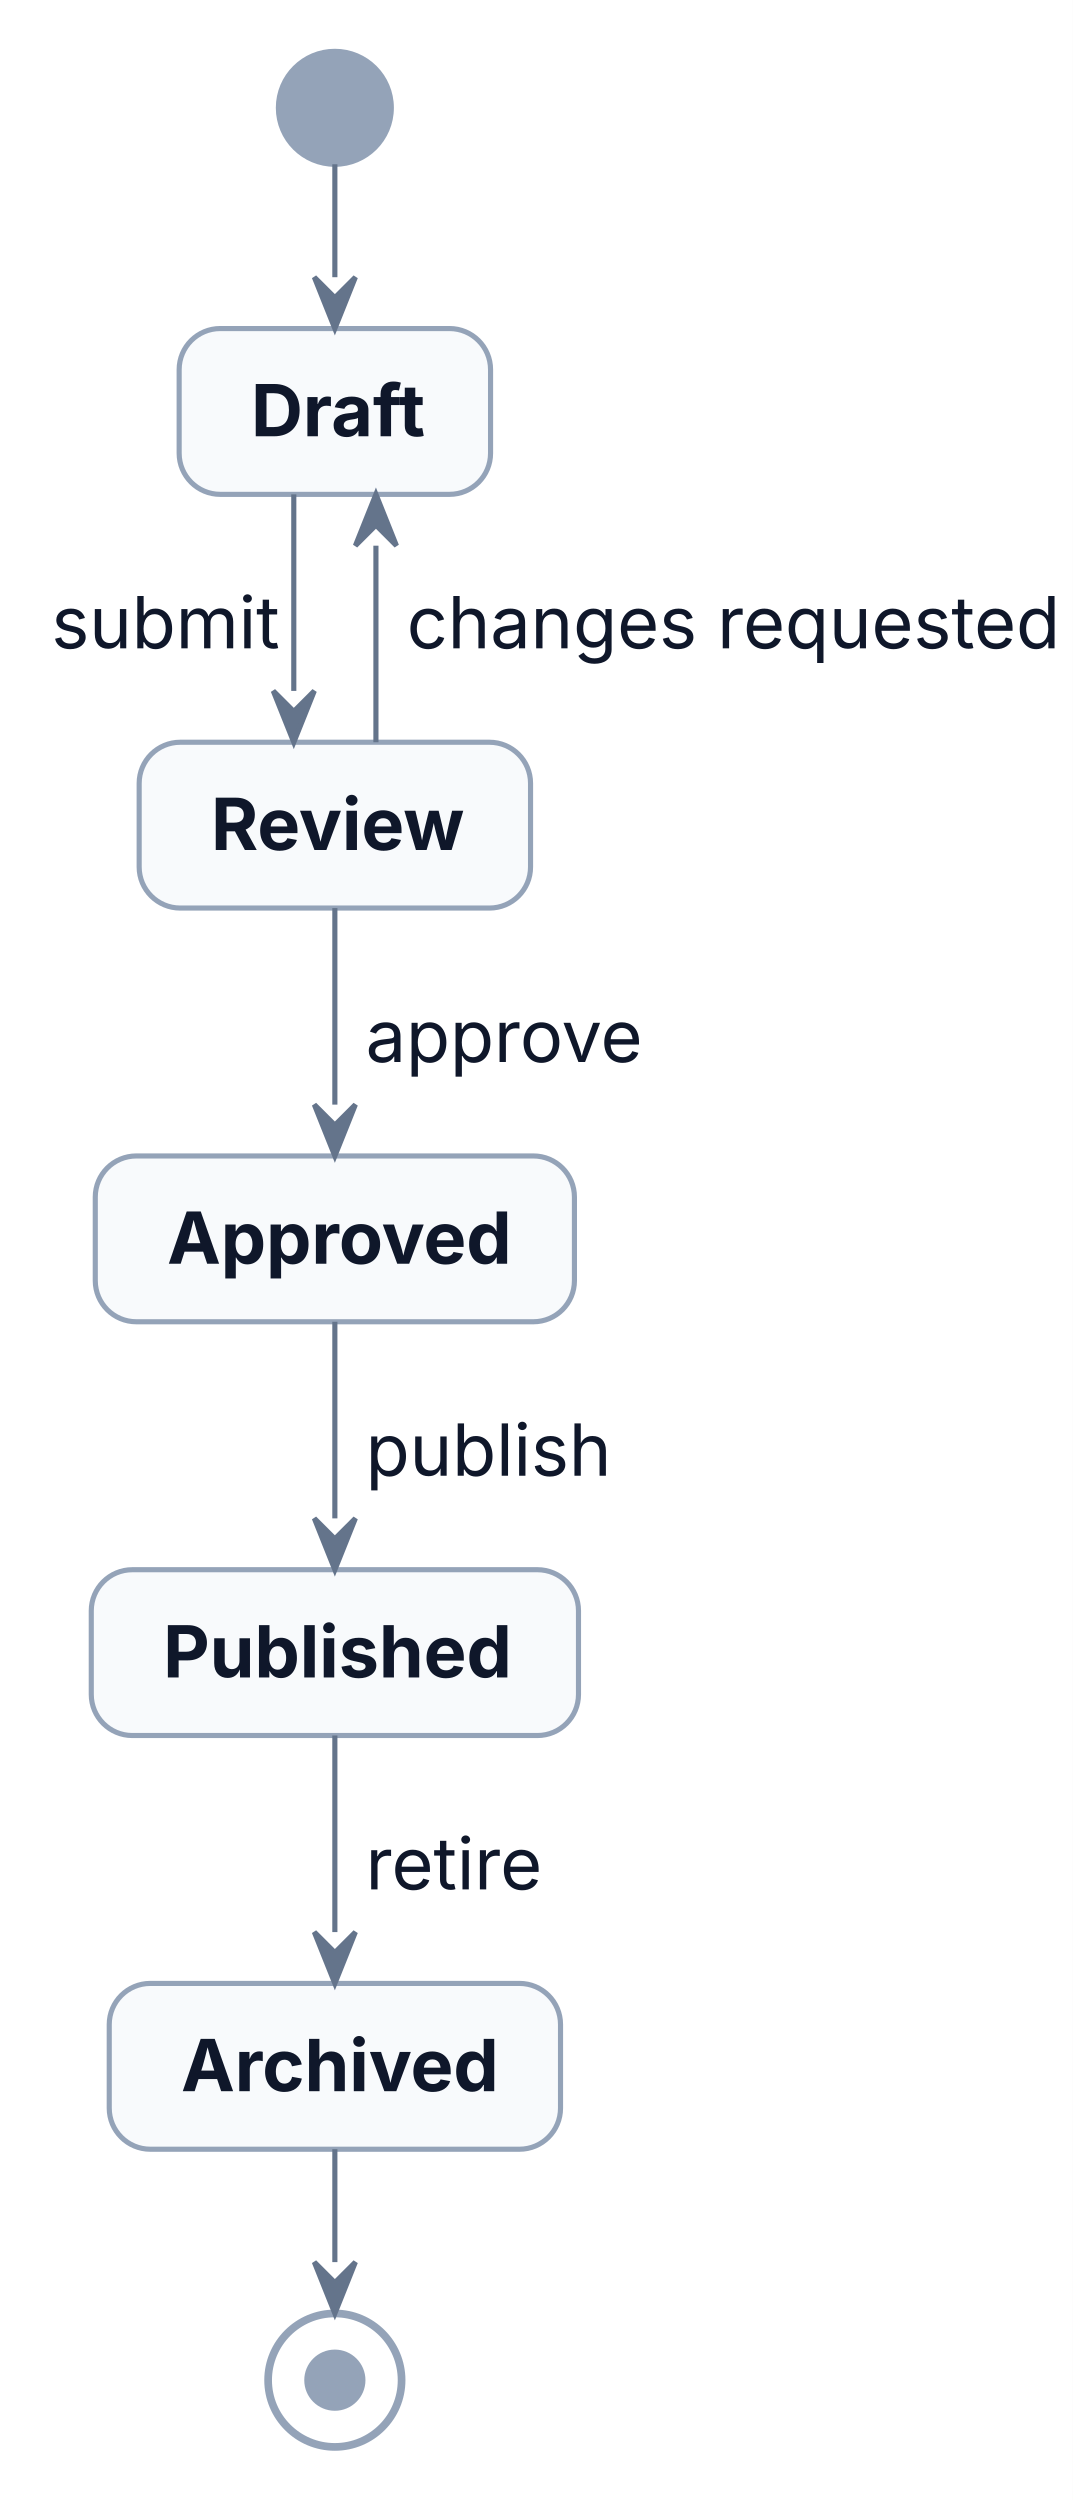
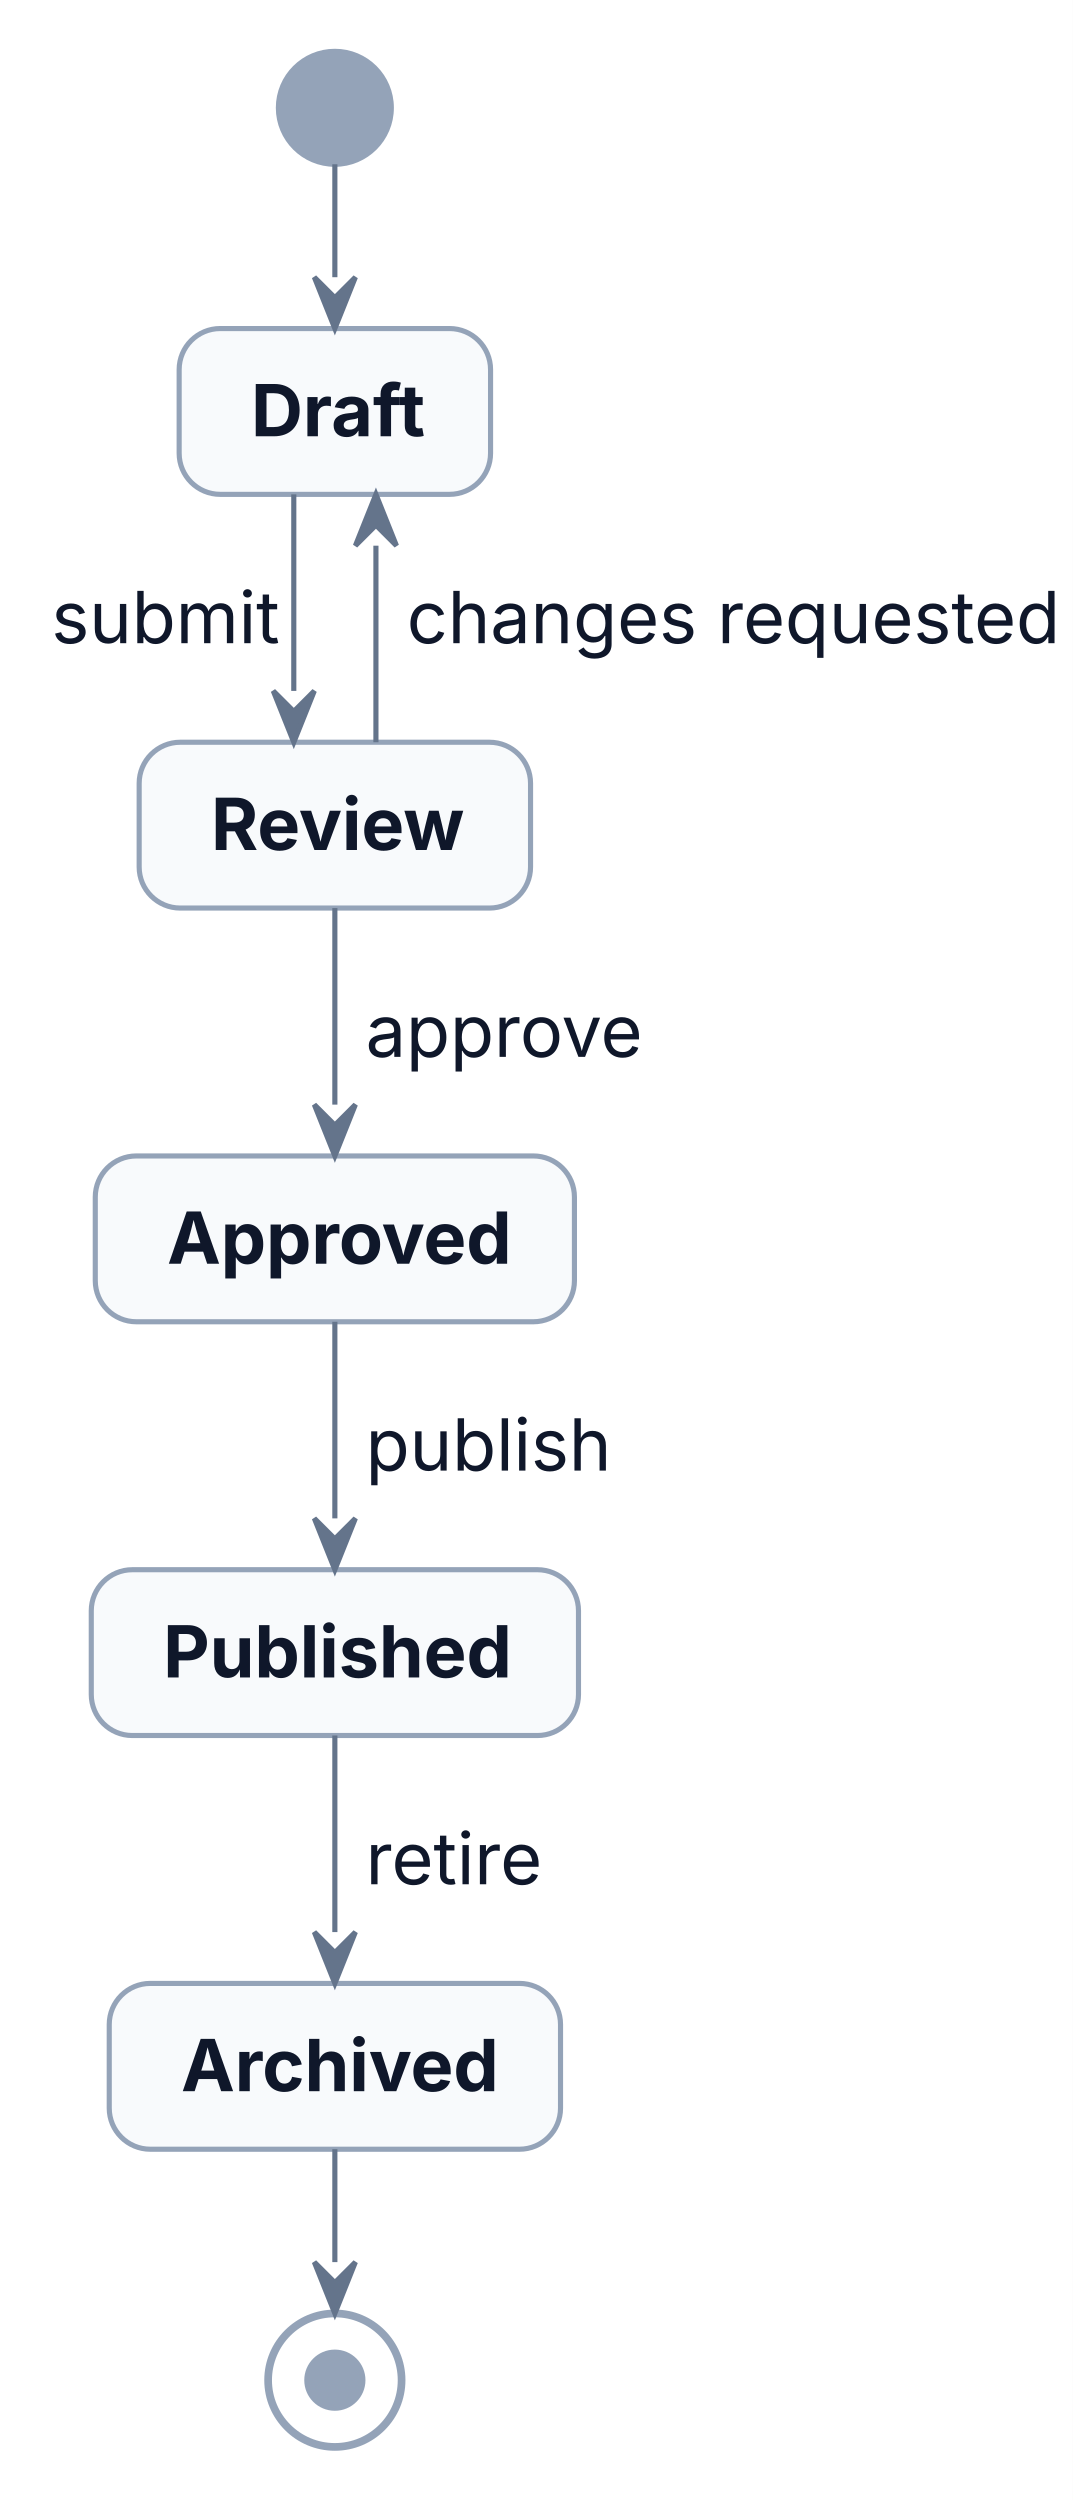
<svg xmlns="http://www.w3.org/2000/svg" width="209" height="487" viewBox="0 0 209 487">
  <rect x="0" y="0" width="209" height="487" fill="#FFFFFF" />
  <g transform="translate(10,10)">
    <g>
      <ellipse cx="55.23" cy="11" rx="11" ry="11" fill="#94A3B8" stroke="#94A3B8" stroke-width="1" />
      <rect x="24.9" y="54" width="60.66" height="32.3" rx="8" ry="8" fill="#F8FAFC" stroke="#94A3B8" stroke-width="1" />
      <rect x="17.11" y="134.59" width="76.24" height="32.3" rx="8" ry="8" fill="#F8FAFC" stroke="#94A3B8" stroke-width="1" />
      <rect x="8.56" y="215.18" width="93.34" height="32.3" rx="8" ry="8" fill="#F8FAFC" stroke="#94A3B8" stroke-width="1" />
      <rect x="7.78" y="295.78" width="94.91" height="32.3" rx="8" ry="8" fill="#F8FAFC" stroke="#94A3B8" stroke-width="1" />
      <rect x="11.28" y="376.37" width="87.91" height="32.3" rx="8" ry="8" fill="#F8FAFC" stroke="#94A3B8" stroke-width="1" />
      <ellipse cx="55.23" cy="453.66" rx="13" ry="13" fill="none" stroke="#94A3B8" stroke-width="1.5" />
      <ellipse cx="55.23" cy="453.66" rx="5.46" ry="5.46" fill="#94A3B8" stroke="#94A3B8" stroke-width="1" />
      <polyline points="55.23,22 55.23,44" fill="none" stroke="#64748B" stroke-width="1" />
      <polyline points="47.23,86.3 47.23,124.59" fill="none" stroke="#64748B" stroke-width="1" />
      <polyline points="63.23,134.59 63.23,96.3" fill="none" stroke="#64748B" stroke-width="1" />
      <polyline points="55.23,166.89 55.23,205.18" fill="none" stroke="#64748B" stroke-width="1" />
      <polyline points="55.23,247.48 55.23,285.78" fill="none" stroke="#64748B" stroke-width="1" />
      <polyline points="55.23,328.07 55.23,366.37" fill="none" stroke="#64748B" stroke-width="1" />
      <polyline points="55.23,408.66 55.23,430.66" fill="none" stroke="#64748B" stroke-width="1" />
    </g>
    <g>
      <text font-family="Inter, ui-sans-serif, system-ui, -apple-system, Segoe UI, DejaVu Sans, Liberation Sans, sans-serif, Noto Color Emoji, Apple Color Emoji, Segoe UI Emoji" xml:space="preserve">
        <tspan x="38.9" y="74.99" font-size="14" fill="#0F172A" font-weight="bold" textLength="32.66" lengthAdjust="spacing">Draft</tspan>
      </text>
      <text font-family="Inter, ui-sans-serif, system-ui, -apple-system, Segoe UI, DejaVu Sans, Liberation Sans, sans-serif, Noto Color Emoji, Apple Color Emoji, Segoe UI Emoji" xml:space="preserve">
        <tspan x="31.11" y="155.58" font-size="14" fill="#0F172A" font-weight="bold" textLength="48.24" lengthAdjust="spacing">Review</tspan>
      </text>
      <text font-family="Inter, ui-sans-serif, system-ui, -apple-system, Segoe UI, DejaVu Sans, Liberation Sans, sans-serif, Noto Color Emoji, Apple Color Emoji, Segoe UI Emoji" xml:space="preserve">
        <tspan x="22.56" y="236.18" font-size="14" fill="#0F172A" font-weight="bold" textLength="65.34" lengthAdjust="spacing">Approved</tspan>
      </text>
      <text font-family="Inter, ui-sans-serif, system-ui, -apple-system, Segoe UI, DejaVu Sans, Liberation Sans, sans-serif, Noto Color Emoji, Apple Color Emoji, Segoe UI Emoji" xml:space="preserve">
        <tspan x="21.78" y="316.77" font-size="14" fill="#0F172A" font-weight="bold" textLength="66.91" lengthAdjust="spacing">Published</tspan>
      </text>
      <text font-family="Inter, ui-sans-serif, system-ui, -apple-system, Segoe UI, DejaVu Sans, Liberation Sans, sans-serif, Noto Color Emoji, Apple Color Emoji, Segoe UI Emoji" xml:space="preserve">
        <tspan x="25.28" y="397.36" font-size="14" fill="#0F172A" font-weight="bold" textLength="59.91" lengthAdjust="spacing">Archived</tspan>
      </text>
      <text font-family="Inter, ui-sans-serif, system-ui, -apple-system, Segoe UI, DejaVu Sans, Liberation Sans, sans-serif, Noto Color Emoji, Apple Color Emoji, Segoe UI Emoji" xml:space="preserve">
-         <tspan x="0" y="116.29" font-size="14" fill="#0F172A" textLength="41.23" lengthAdjust="spacing">submit</tspan>
+         <tspan x="0" y="115.29" font-size="14" fill="#0F172A" textLength="41.23" lengthAdjust="spacing">submit</tspan>
      </text>
      <text font-family="Inter, ui-sans-serif, system-ui, -apple-system, Segoe UI, DejaVu Sans, Liberation Sans, sans-serif, Noto Color Emoji, Apple Color Emoji, Segoe UI Emoji" xml:space="preserve">
-         <tspan x="69.23" y="116.29" font-size="14" fill="#0F172A" textLength="119.07" lengthAdjust="spacing">changes requested</tspan>
+         <tspan x="69.23" y="115.29" font-size="14" fill="#0F172A" textLength="119.07" lengthAdjust="spacing">changes requested</tspan>
      </text>
      <text font-family="Inter, ui-sans-serif, system-ui, -apple-system, Segoe UI, DejaVu Sans, Liberation Sans, sans-serif, Noto Color Emoji, Apple Color Emoji, Segoe UI Emoji" xml:space="preserve">
-         <tspan x="61.23" y="196.88" font-size="14" fill="#0F172A" textLength="50.58" lengthAdjust="spacing">approve</tspan>
+         <tspan x="61.23" y="195.88" font-size="14" fill="#0F172A" textLength="50.58" lengthAdjust="spacing">approve</tspan>
      </text>
      <text font-family="Inter, ui-sans-serif, system-ui, -apple-system, Segoe UI, DejaVu Sans, Liberation Sans, sans-serif, Noto Color Emoji, Apple Color Emoji, Segoe UI Emoji" xml:space="preserve">
-         <tspan x="61.23" y="277.47" font-size="14" fill="#0F172A" textLength="44.35" lengthAdjust="spacing">publish</tspan>
+         <tspan x="61.23" y="276.47" font-size="14" fill="#0F172A" textLength="44.35" lengthAdjust="spacing">publish</tspan>
      </text>
      <text font-family="Inter, ui-sans-serif, system-ui, -apple-system, Segoe UI, DejaVu Sans, Liberation Sans, sans-serif, Noto Color Emoji, Apple Color Emoji, Segoe UI Emoji" xml:space="preserve">
-         <tspan x="61.23" y="358.06" font-size="14" fill="#0F172A" textLength="31.89" lengthAdjust="spacing">retire</tspan>
+         <tspan x="61.23" y="357.06" font-size="14" fill="#0F172A" textLength="31.89" lengthAdjust="spacing">retire</tspan>
      </text>
      <polygon points="51.23,44 55.23,54 59.23,44 55.23,48" fill="#64748B" stroke="#64748B" stroke-width="1" />
      <polygon points="43.23,124.59 47.23,134.59 51.23,124.59 47.23,128.59" fill="#64748B" stroke="#64748B" stroke-width="1" />
      <polygon points="67.23,96.3 63.23,86.3 59.23,96.3 63.23,92.3" fill="#64748B" stroke="#64748B" stroke-width="1" />
      <polygon points="51.23,205.18 55.23,215.18 59.23,205.18 55.23,209.18" fill="#64748B" stroke="#64748B" stroke-width="1" />
      <polygon points="51.23,285.78 55.23,295.78 59.23,285.78 55.23,289.78" fill="#64748B" stroke="#64748B" stroke-width="1" />
      <polygon points="51.23,366.37 55.23,376.37 59.23,366.37 55.23,370.37" fill="#64748B" stroke="#64748B" stroke-width="1" />
      <polygon points="51.23,430.66 55.23,440.66 59.23,430.66 55.23,434.66" fill="#64748B" stroke="#64748B" stroke-width="1" />
    </g>
  </g>
</svg>
